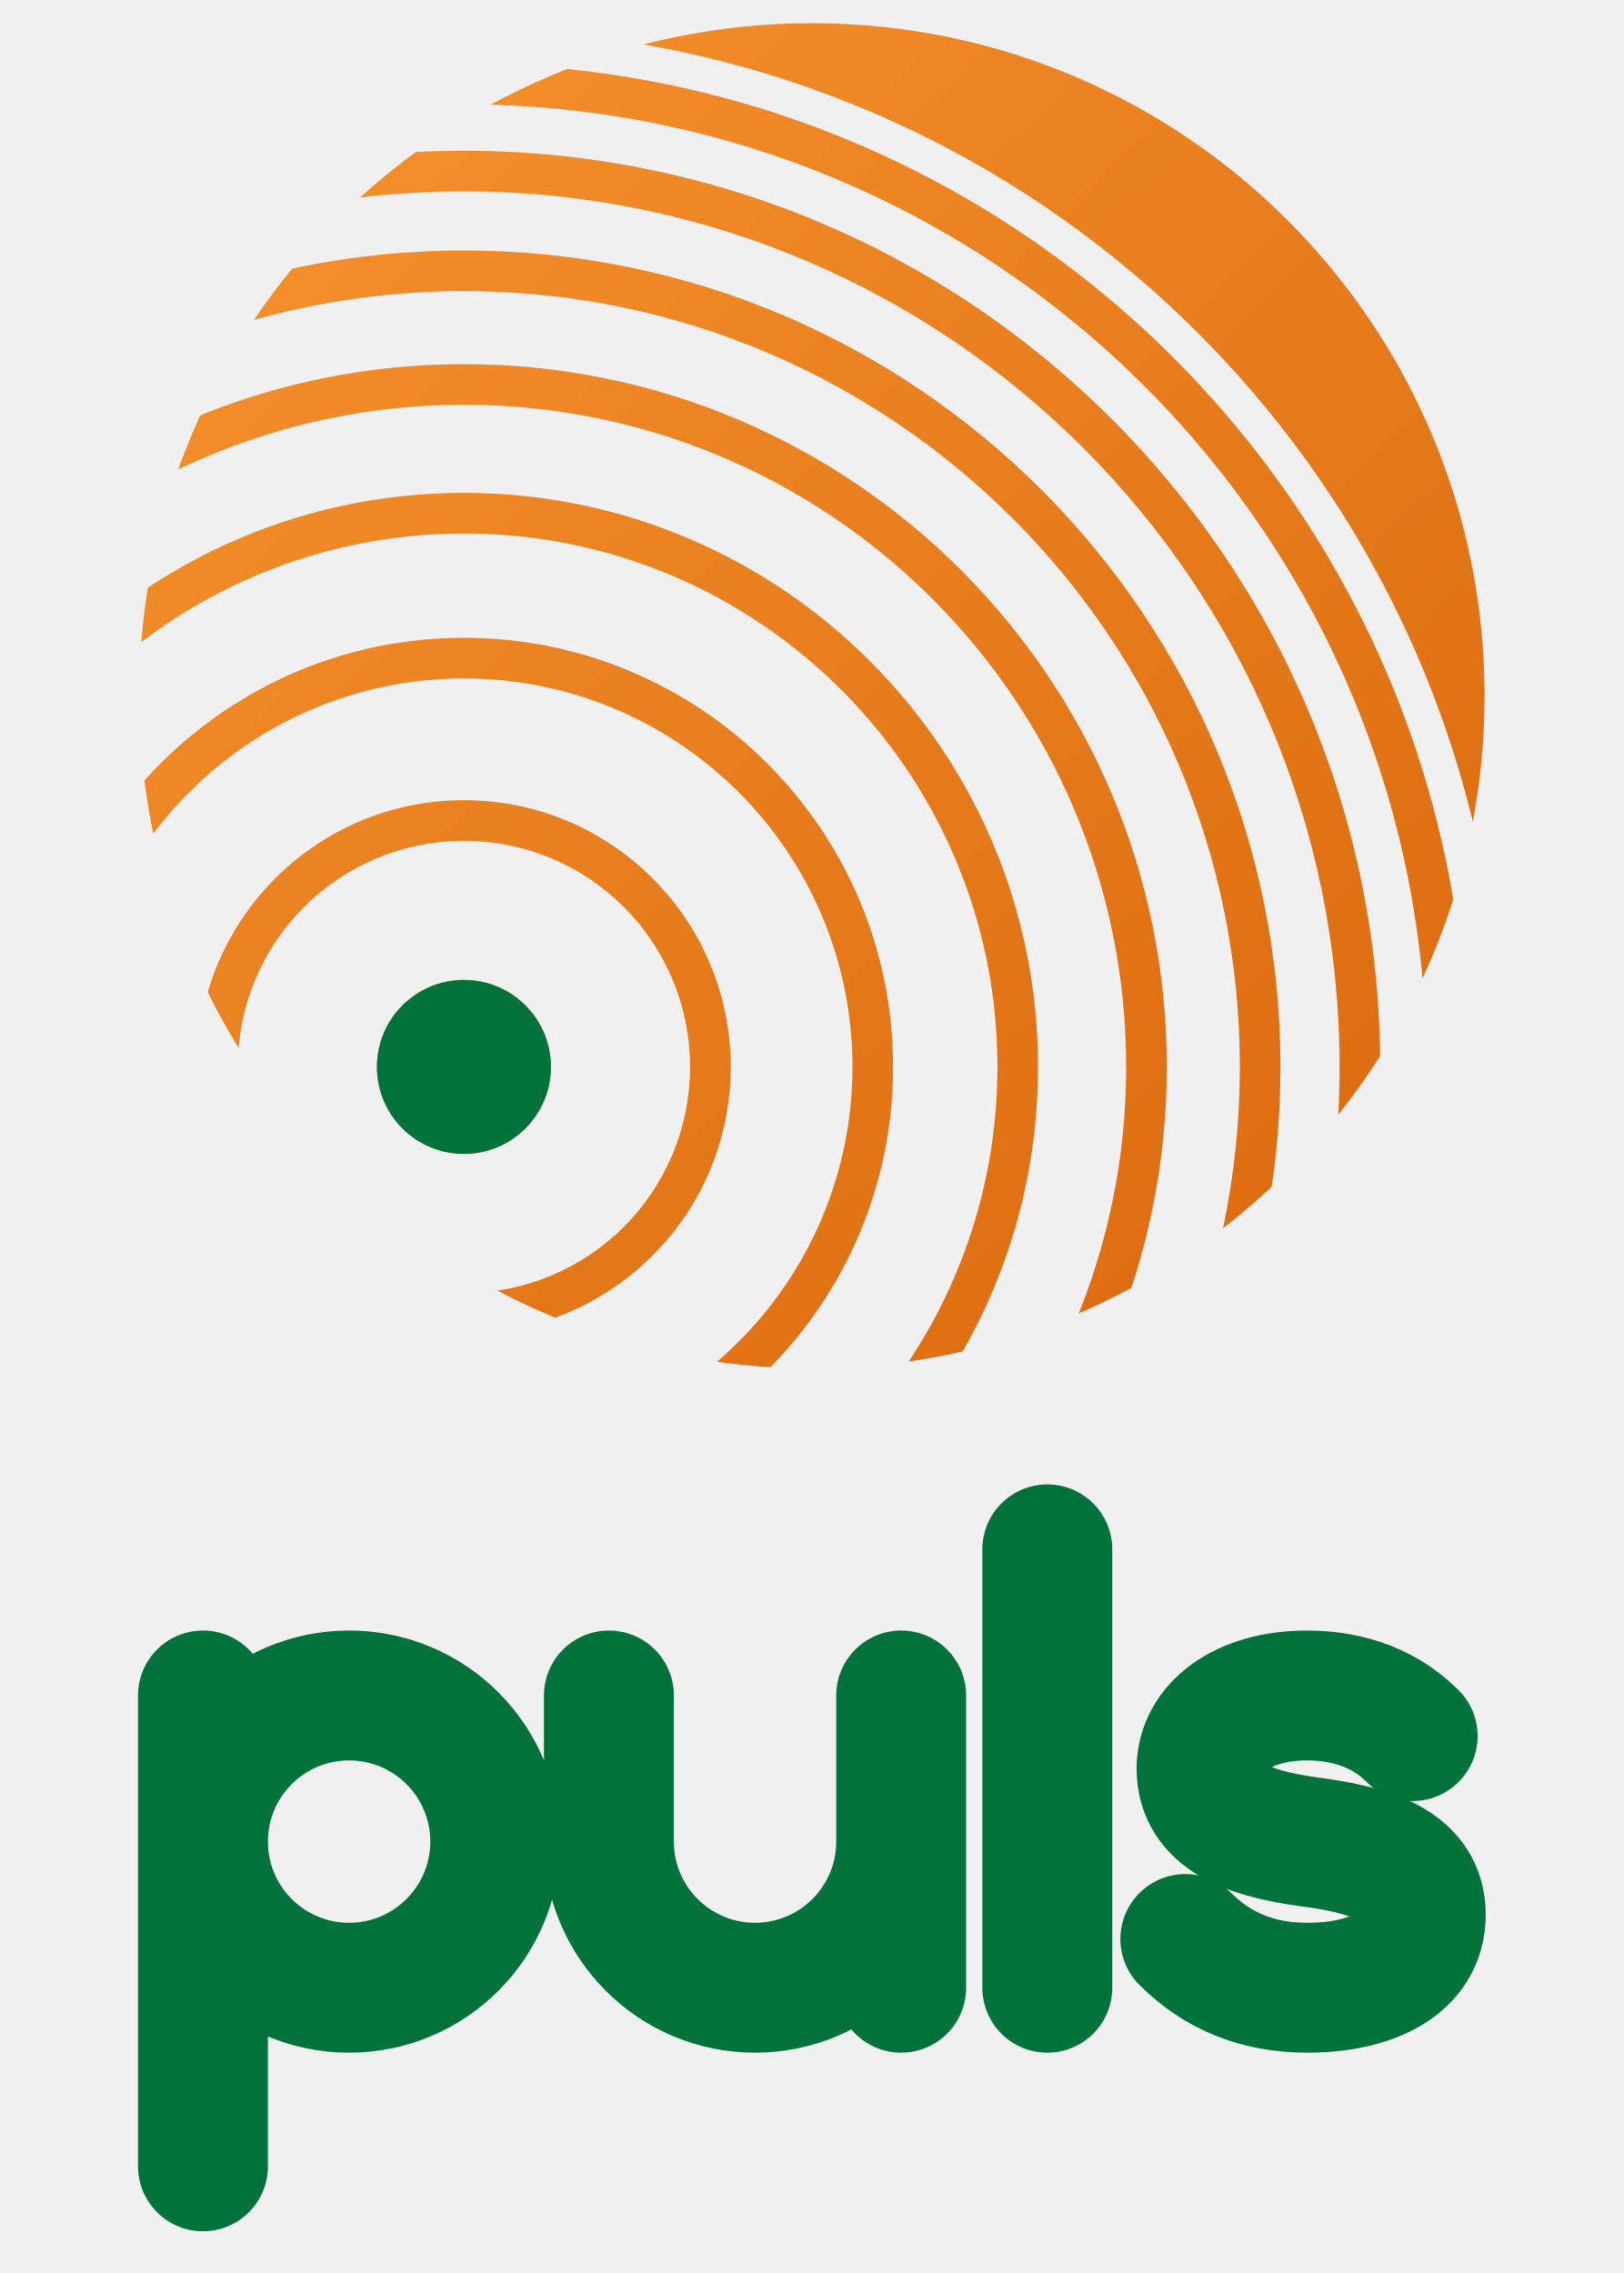
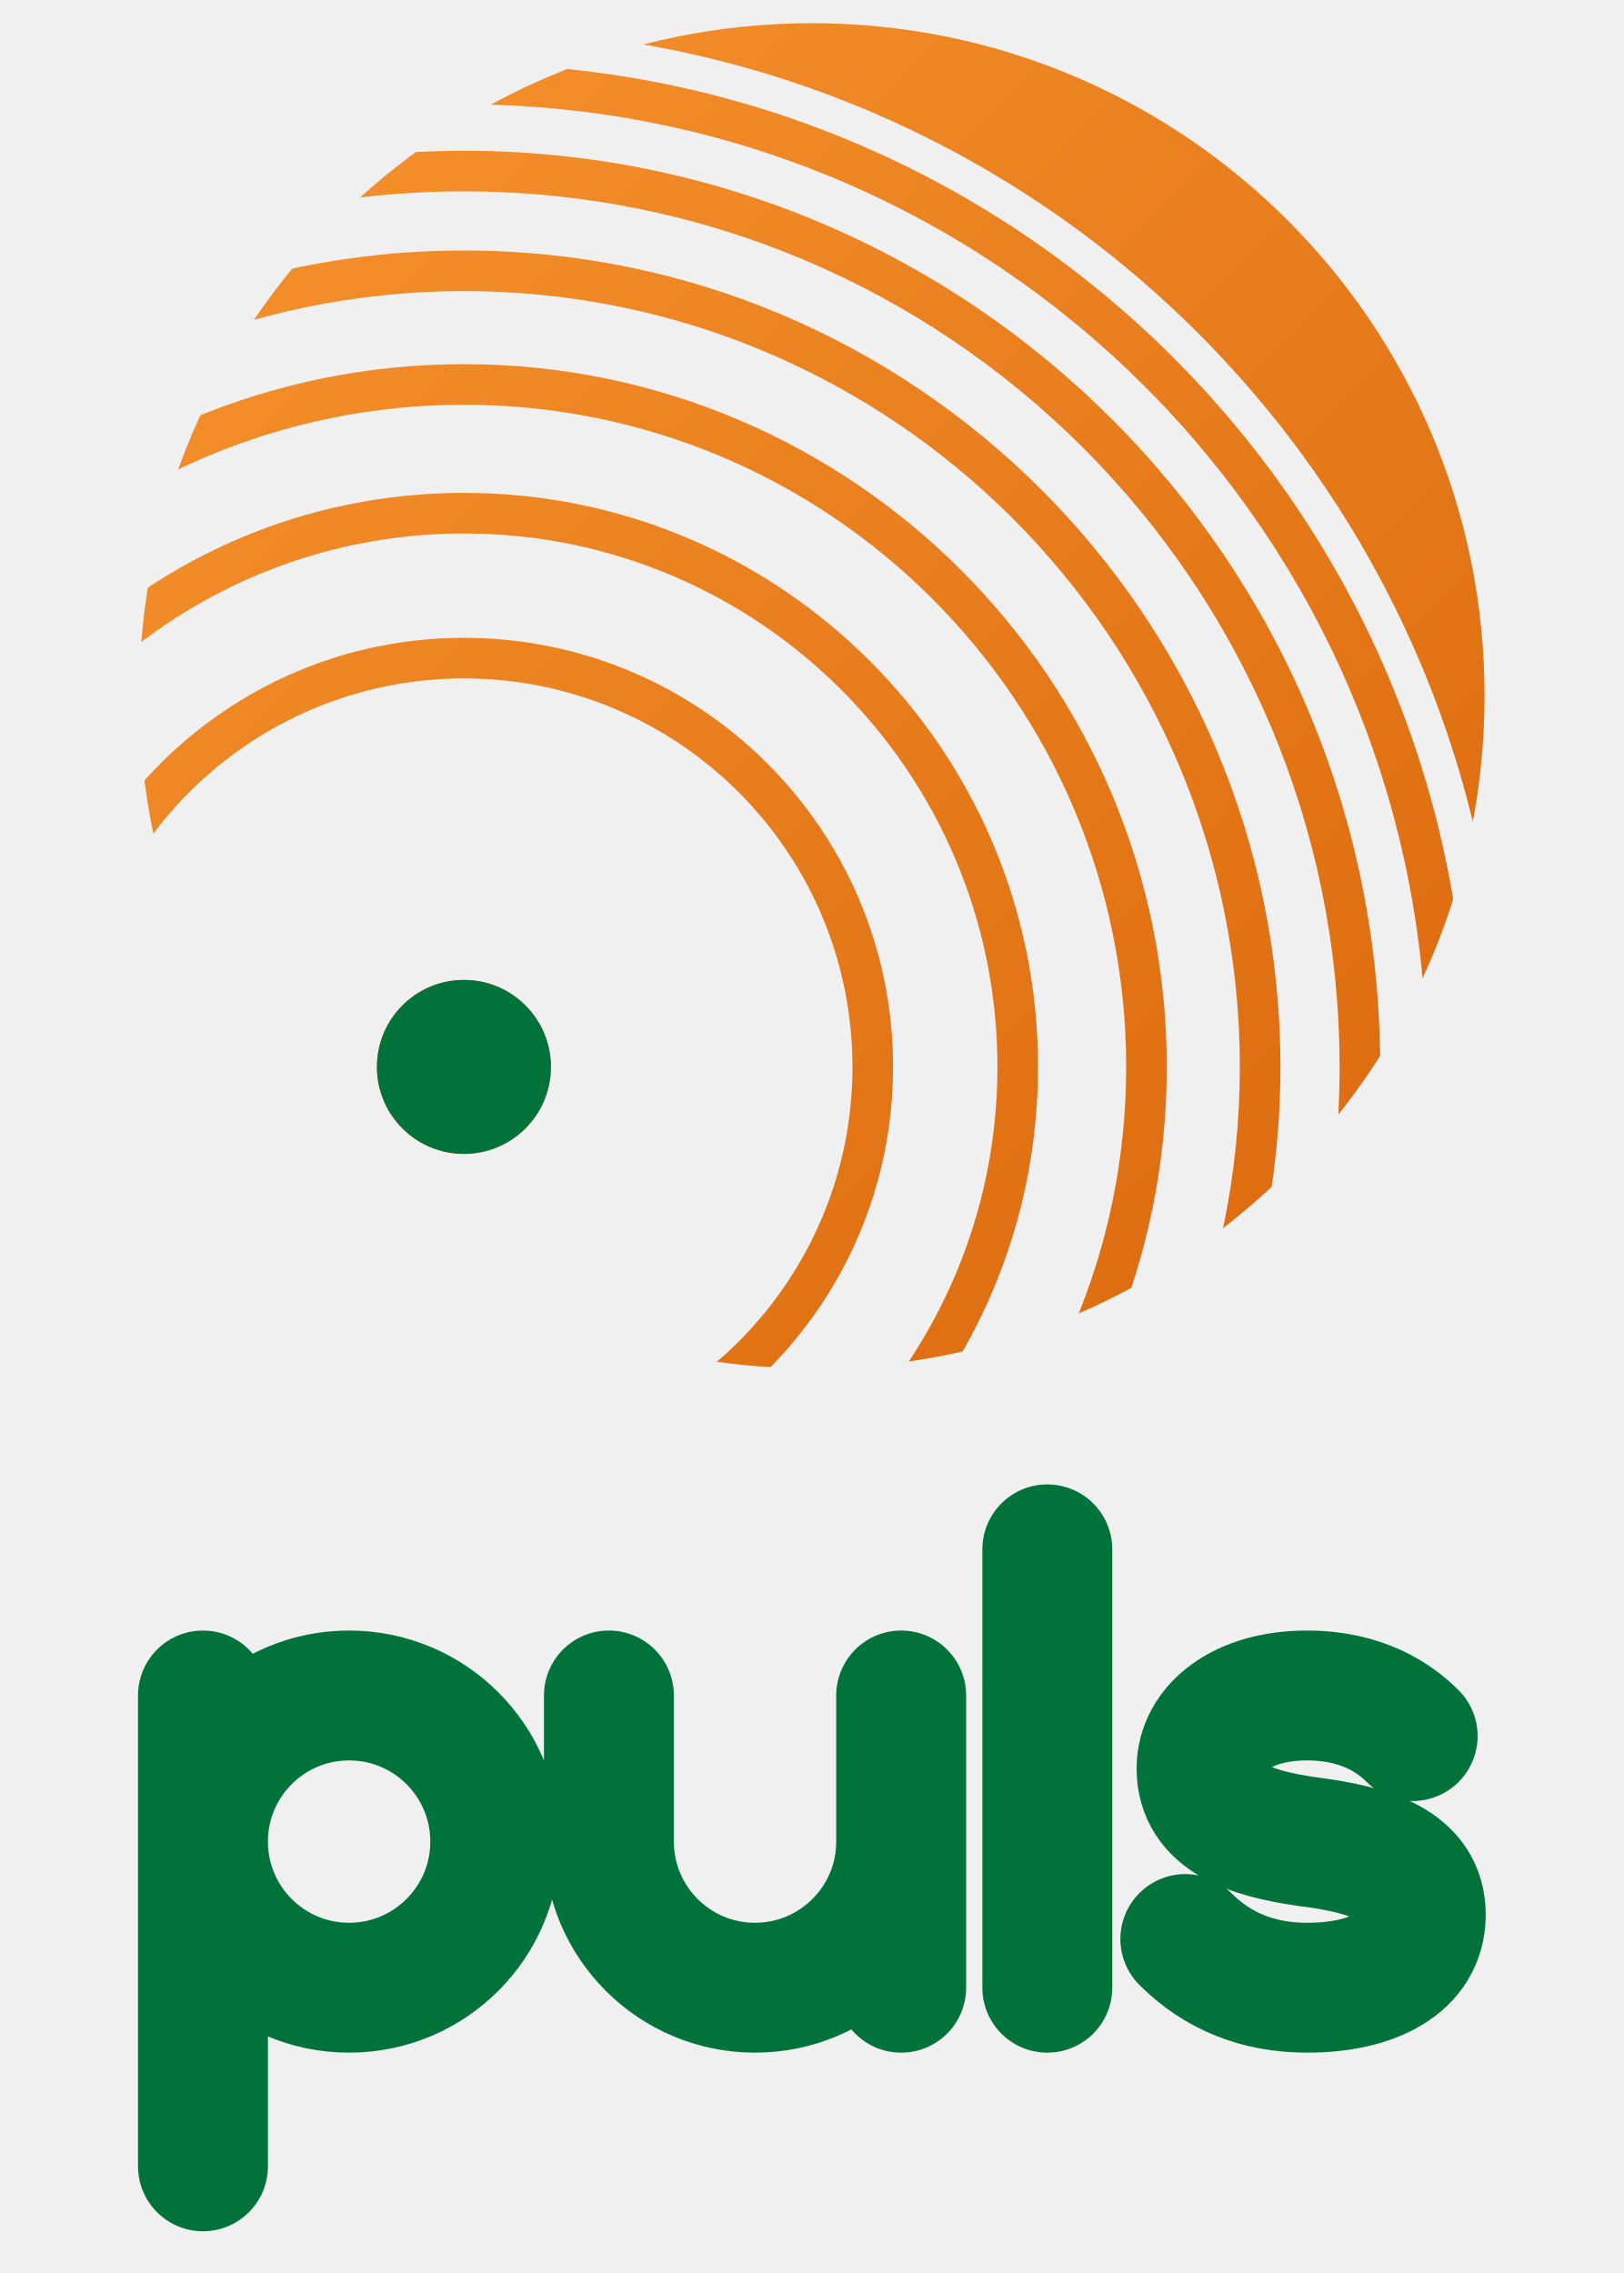
<svg xmlns="http://www.w3.org/2000/svg" viewBox="0 0 140 196" role="img" aria-label="Puls">
  <g transform="translate(10 0)">
    <defs>
      <linearGradient id="bg" x1="0" y1="0" x2="1" y2="1">
        <stop offset="0" stop-color="#f7952f" />
        <stop offset="1" stop-color="#d9660b" />
      </linearGradient>
      <mask id="cut" maskUnits="userSpaceOnUse" x="0" y="0" width="120" height="120">
        <circle cx="60" cy="60" r="58" fill="#fff" />
-         <circle cx="30" cy="92" r="13.5" fill="none" stroke="#000" stroke-width="12" />
-         <circle cx="30" cy="92" r="28.25" fill="none" stroke="#000" stroke-width="10.5" />
+         <circle cx="30" cy="92" r="20.5" fill="none" stroke="#000" stroke-width="26" />
        <circle cx="30" cy="92" r="41.5" fill="none" stroke="#000" stroke-width="9" />
        <circle cx="30" cy="92" r="53.3" fill="none" stroke="#000" stroke-width="7.6" />
        <circle cx="30" cy="92" r="63.75" fill="none" stroke="#000" stroke-width="6.3" />
        <circle cx="30" cy="92" r="72.95" fill="none" stroke="#000" stroke-width="5.1" />
        <circle cx="30" cy="92" r="81" fill="none" stroke="#000" stroke-width="4" />
        <circle cx="30" cy="92" r="88" fill="none" stroke="#000" stroke-width="3" />
      </mask>
    </defs>
    <rect width="120" height="120" fill="url(#bg)" mask="url(#cut)" />
    <circle class="puls-source" cx="30" cy="92" r="7.5" fill="#00723a" />
  </g>
  <g transform="translate(7.7 128) scale(.7)">
    <path d="M14 26V84M14 44a18 18 0 1 0 36 0a18 18 0 1 0-36 0M64 26v18a18 18 0 0 0 36 0M100 26v36M118 8v54M163 31c-4-4-9-5-13-5c-8 0-13 4-13 9c0 6 6 8 13 9c8 1 14 3 14 9c0 6-6 9-14 9c-6 0-11-2-15-6" fill="none" stroke="#00723a" stroke-width="16" stroke-linecap="round" stroke-linejoin="round" />
  </g>
</svg>
